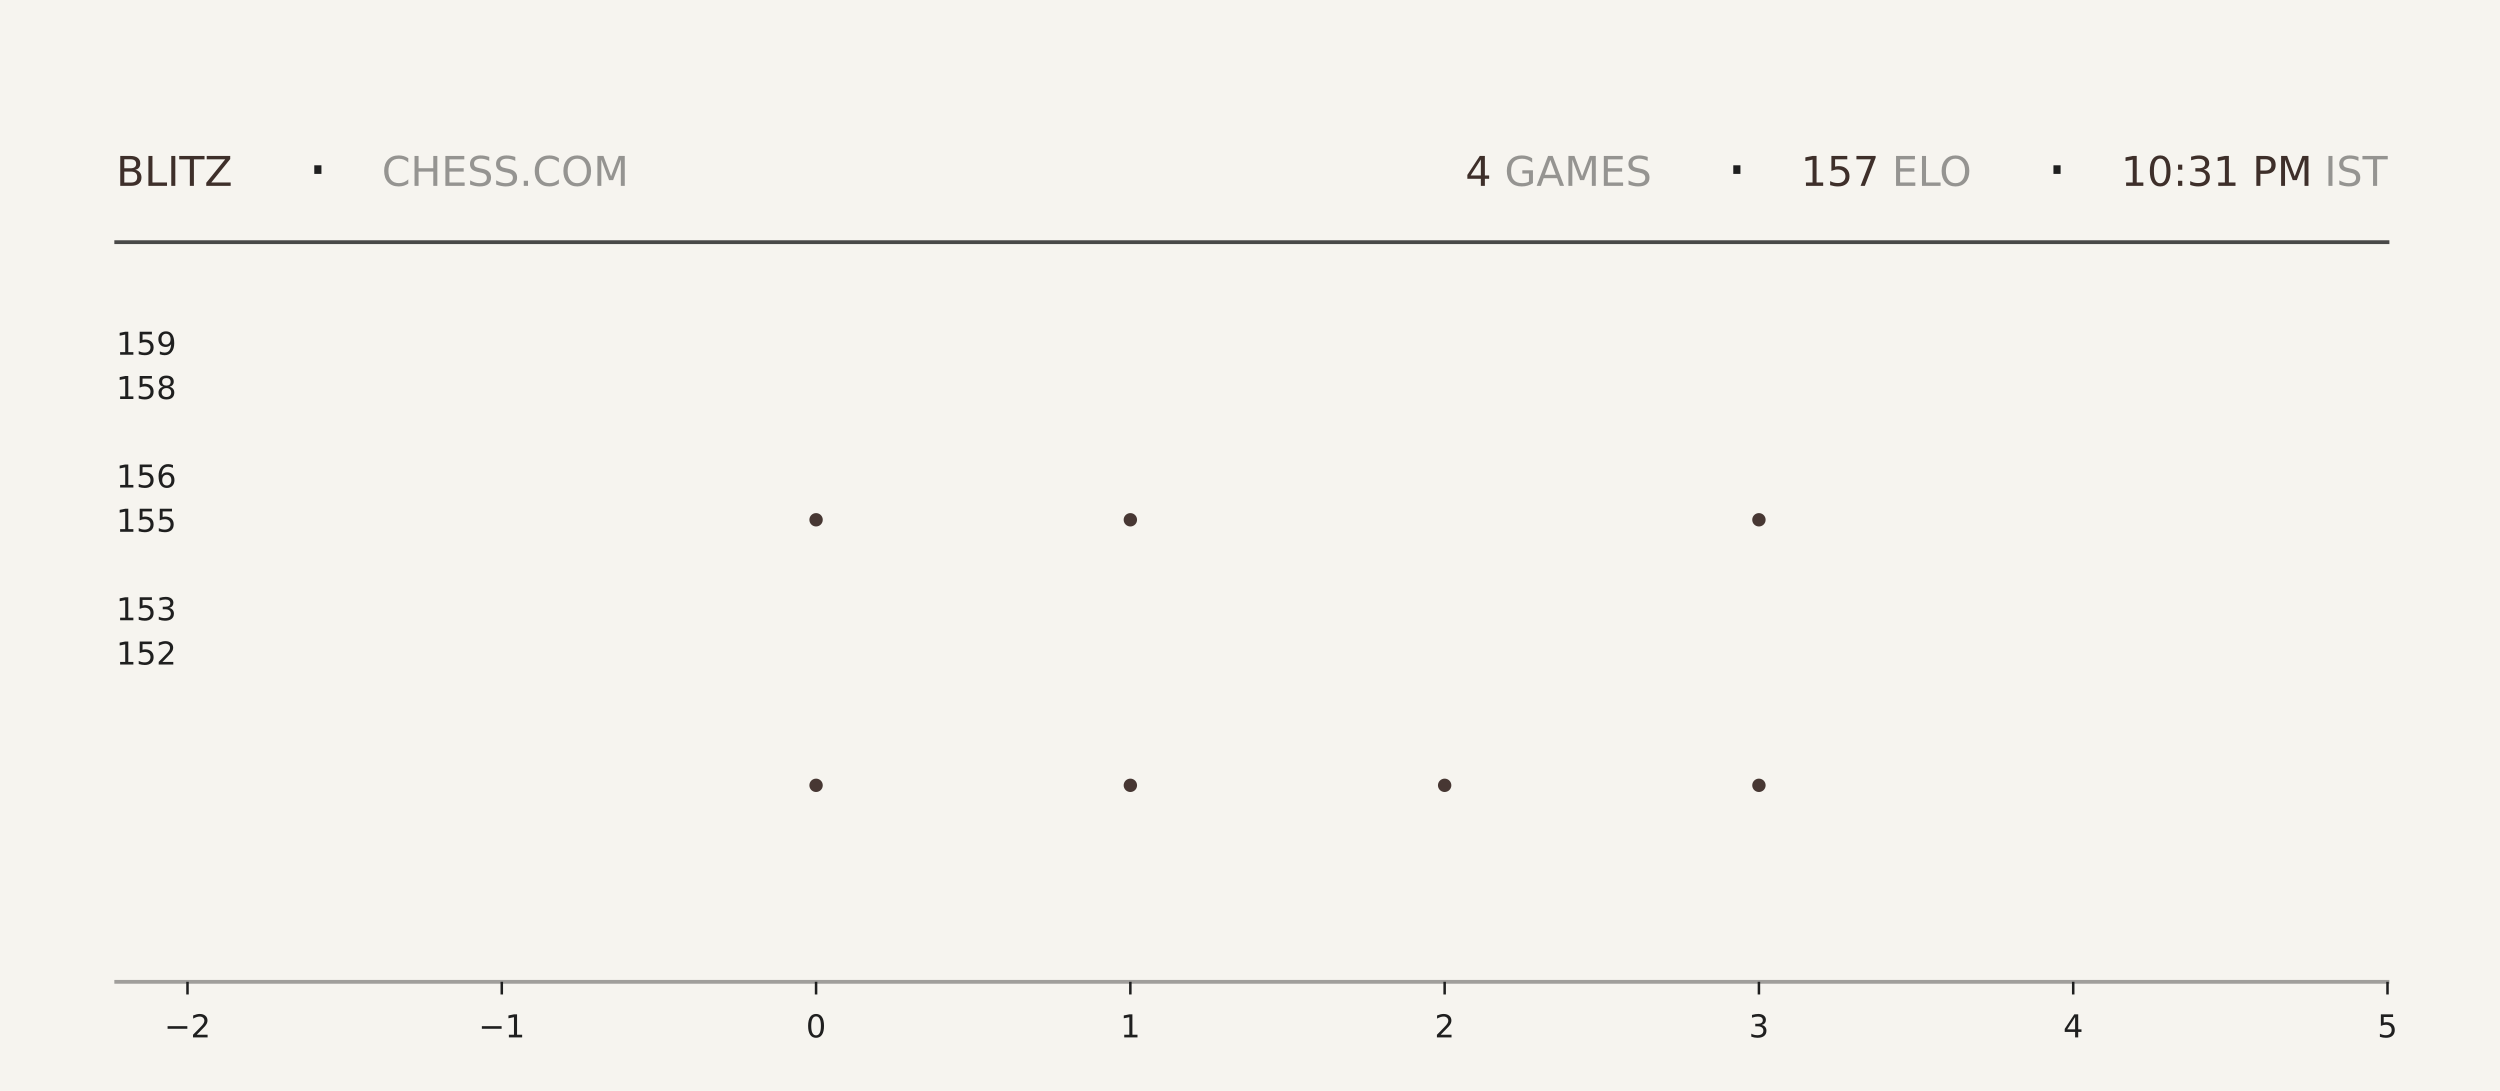
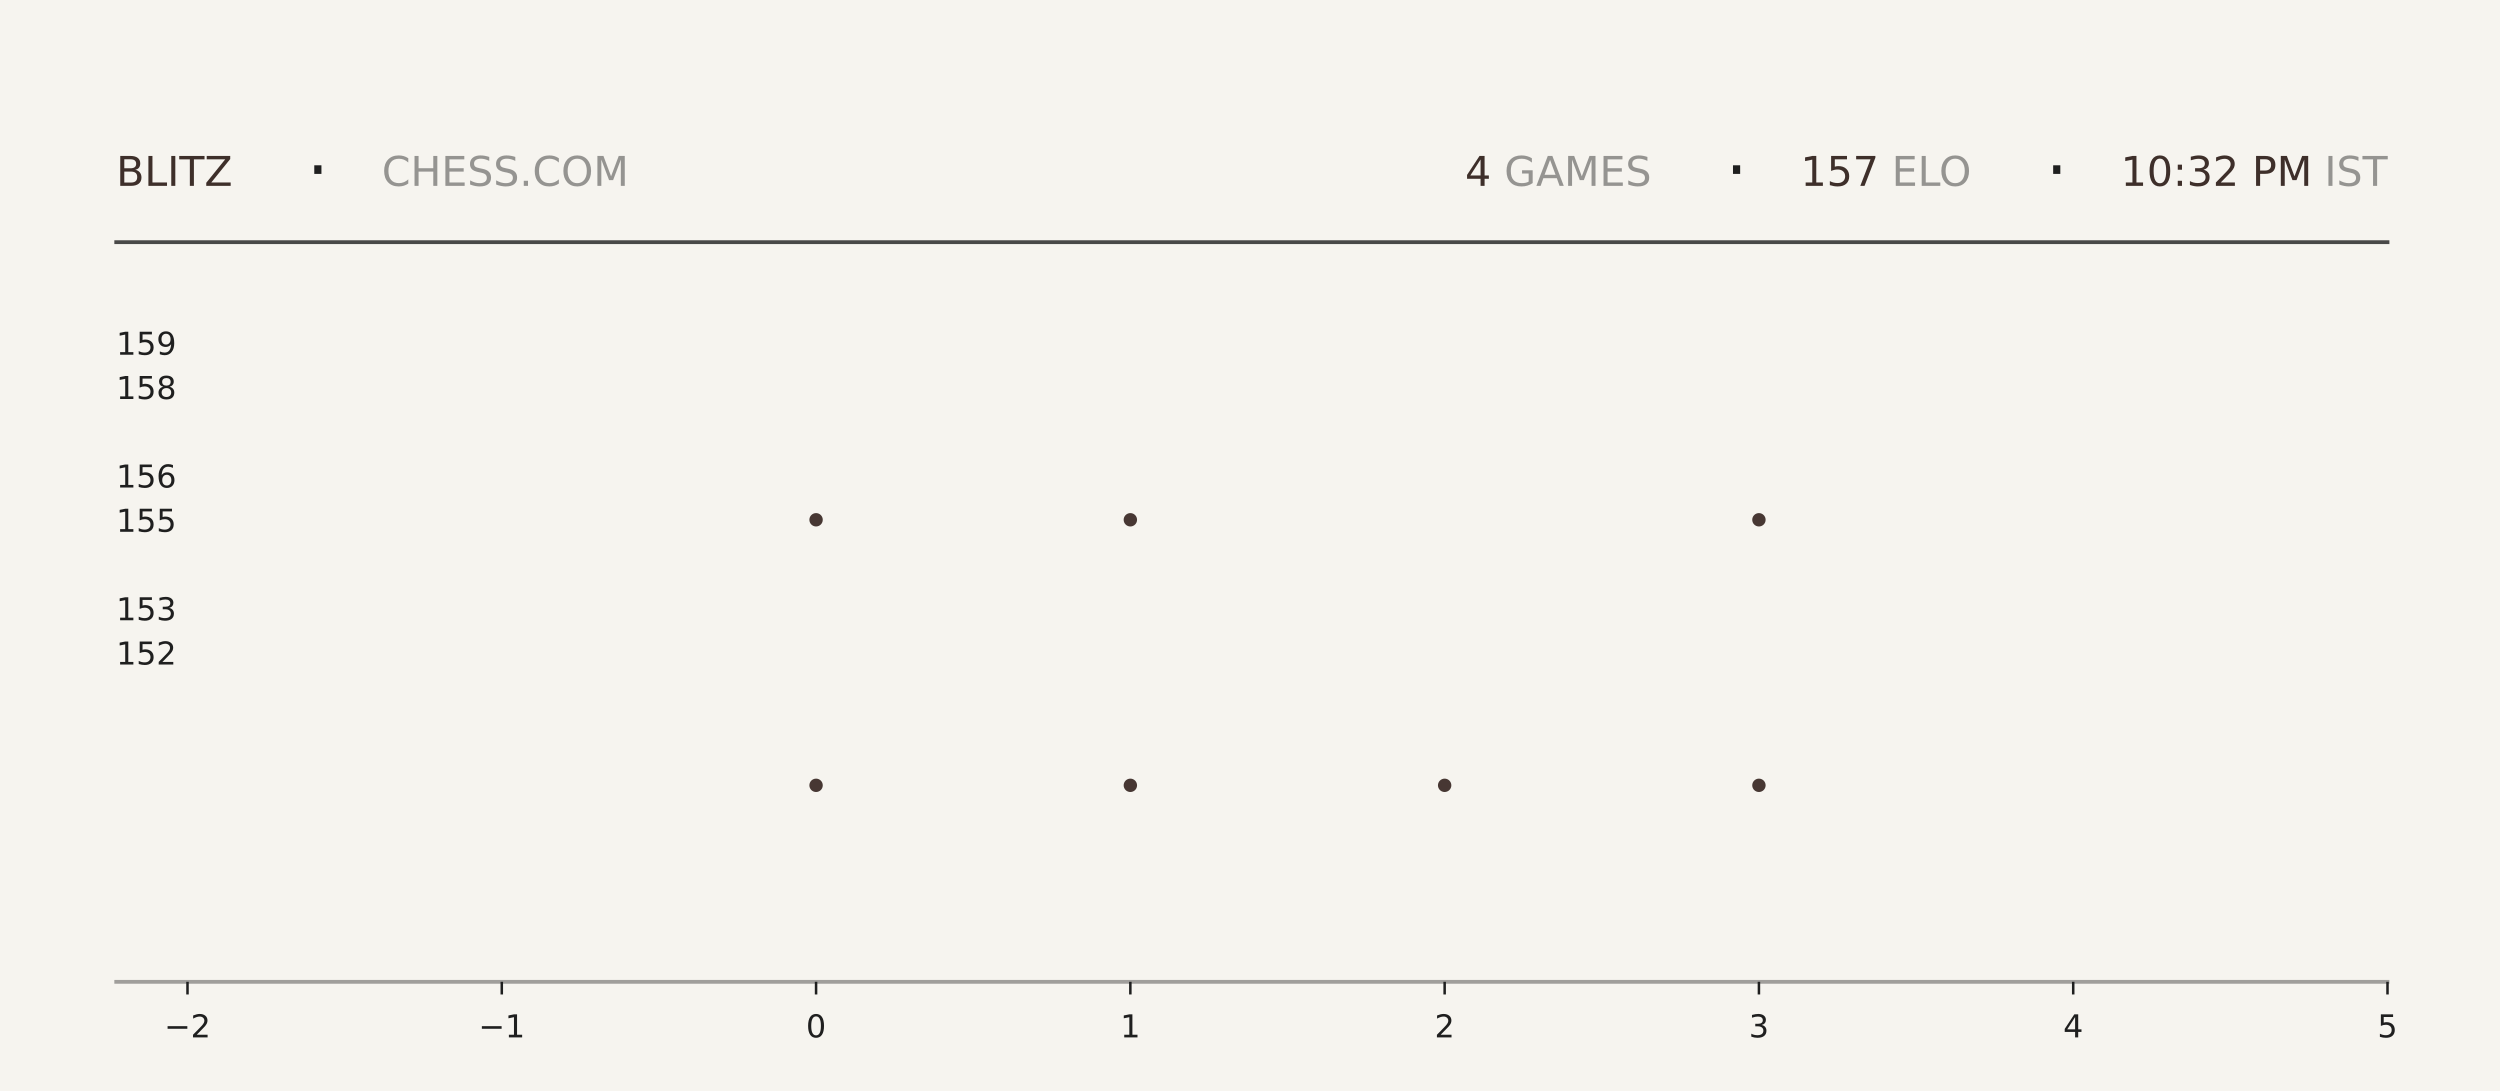
<svg xmlns="http://www.w3.org/2000/svg" xmlns:xlink="http://www.w3.org/1999/xlink" width="792pt" height="345.6pt" viewBox="0 0 792 345.6" version="1.1">
  <defs>
    <style type="text/css">*{stroke-linejoin: round; stroke-linecap: butt}</style>
  </defs>
  <g id="figure_1">
    <g id="patch_1">
      <path d="M 0 345.6  L 792 345.6  L 792 0  L 0 0  z " style="fill: #f6f4ef" />
    </g>
    <g id="axes_1">
      <g id="patch_2">
        <path d="M 59.4 311.04  L 756.36 311.04  L 756.36 103.68  L 59.4 103.68  z " style="fill: #f6f4ef" />
      </g>
      <g id="PathCollection_1">
        <defs>
-           <path id="m96a27cf501" d="M 0 2.121  C 0.563 2.121 1.102 1.898 1.5 1.5  C 1.898 1.102 2.121 0.563 2.121 0  C 2.121 -0.563 1.898 -1.102 1.5 -1.5  C 1.102 -1.898 0.563 -2.121 0 -2.121  C -0.563 -2.121 -1.102 -1.898 -1.5 -1.5  C -1.898 -1.102 -2.121 -0.563 -2.121 0  C -2.121 0.563 -1.898 1.102 -1.5 1.5  C -1.102 1.898 -0.563 2.121 0 2.121  z " />
-         </defs>
-         <g clip-path="url(#pdc2a1e9f98)">
-           <use xlink:href="#m96a27cf501" x="258.531" y="248.79" style="fill: #3e2f2a; fill-opacity: 0.95" />
-           <use xlink:href="#m96a27cf501" x="258.531" y="164.668" style="fill: #3e2f2a; fill-opacity: 0.95" />
+           <path id="maf4f6ebb04" d="M 0 2.121  C 0.563 2.121 1.102 1.898 1.5 1.5  C 1.898 1.102 2.121 0.563 2.121 0  C 2.121 -0.563 1.898 -1.102 1.5 -1.5  C 1.102 -1.898 0.563 -2.121 0 -2.121  C -0.563 -2.121 -1.102 -1.898 -1.5 -1.5  C -1.898 -1.102 -2.121 -0.563 -2.121 0  C -2.121 0.563 -1.898 1.102 -1.5 1.5  C -1.102 1.898 -0.563 2.121 0 2.121  z " />
+         </defs>
+         <g clip-path="url(#p4cd089186f)">
+           <use xlink:href="#maf4f6ebb04" x="258.531" y="248.79" style="fill: #3e2f2a; fill-opacity: 0.95" />
+           <use xlink:href="#maf4f6ebb04" x="258.531" y="164.668" style="fill: #3e2f2a; fill-opacity: 0.95" />
        </g>
      </g>
      <g id="PathCollection_2">
-         <g clip-path="url(#pdc2a1e9f98)">
-           <use xlink:href="#m96a27cf501" x="358.097" y="248.79" style="fill: #3e2f2a; fill-opacity: 0.95" />
-           <use xlink:href="#m96a27cf501" x="358.097" y="164.668" style="fill: #3e2f2a; fill-opacity: 0.95" />
-           <use xlink:href="#m96a27cf501" x="358.097" y="80.547" style="fill: #3e2f2a; fill-opacity: 0.95" />
+         <g clip-path="url(#p4cd089186f)">
+           <use xlink:href="#maf4f6ebb04" x="358.097" y="248.79" style="fill: #3e2f2a; fill-opacity: 0.95" />
+           <use xlink:href="#maf4f6ebb04" x="358.097" y="164.668" style="fill: #3e2f2a; fill-opacity: 0.95" />
+           <use xlink:href="#maf4f6ebb04" x="358.097" y="80.547" style="fill: #3e2f2a; fill-opacity: 0.95" />
        </g>
      </g>
      <g id="PathCollection_3">
-         <g clip-path="url(#pdc2a1e9f98)">
-           <use xlink:href="#m96a27cf501" x="457.663" y="248.79" style="fill: #3e2f2a; fill-opacity: 0.95" />
+         <g clip-path="url(#p4cd089186f)">
+           <use xlink:href="#maf4f6ebb04" x="457.663" y="248.79" style="fill: #3e2f2a; fill-opacity: 0.95" />
        </g>
      </g>
      <g id="PathCollection_4">
-         <g clip-path="url(#pdc2a1e9f98)">
-           <use xlink:href="#m96a27cf501" x="557.229" y="248.79" style="fill: #3e2f2a; fill-opacity: 0.95" />
-           <use xlink:href="#m96a27cf501" x="557.229" y="164.668" style="fill: #3e2f2a; fill-opacity: 0.95" />
-           <use xlink:href="#m96a27cf501" x="557.229" y="80.547" style="fill: #3e2f2a; fill-opacity: 0.95" />
+         <g clip-path="url(#p4cd089186f)">
+           <use xlink:href="#maf4f6ebb04" x="557.229" y="248.79" style="fill: #3e2f2a; fill-opacity: 0.95" />
+           <use xlink:href="#maf4f6ebb04" x="557.229" y="164.668" style="fill: #3e2f2a; fill-opacity: 0.95" />
+           <use xlink:href="#maf4f6ebb04" x="557.229" y="80.547" style="fill: #3e2f2a; fill-opacity: 0.95" />
        </g>
      </g>
      <g id="matplotlib.axis_1">
        <g id="xtick_1">
          <g id="line2d_1">
            <defs>
-               <path id="mceeba059da" d="M 0 0  L 0 4  " style="stroke: #1f1f1f; stroke-width: 0.8" />
+               <path id="mae62c3d07d" d="M 0 0  L 0 4  " style="stroke: #1f1f1f; stroke-width: 0.8" />
            </defs>
            <g>
-               <use xlink:href="#mceeba059da" x="59.4" y="311.04" style="fill: #1f1f1f; stroke: #1f1f1f; stroke-width: 0.8" />
+               <use xlink:href="#mae62c3d07d" x="59.4" y="311.04" style="fill: #1f1f1f; stroke: #1f1f1f; stroke-width: 0.8" />
            </g>
          </g>
          <g id="text_1">
            <g style="fill: #1f1f1f" transform="translate(52.02891 328.6384) scale(0.1 -0.1)">
              <defs>
                <path id="DejaVuSans-2212" d="M 678 2272  L 4684 2272  L 4684 1741  L 678 1741  L 678 2272  z " transform="scale(0.015625)" />
                <path id="DejaVuSans-32" d="M 1228 531  L 3431 531  L 3431 0  L 469 0  L 469 531  Q 828 903 1448 1529  Q 2069 2156 2228 2338  Q 2531 2678 2651 2914  Q 2772 3150 2772 3378  Q 2772 3750 2511 3984  Q 2250 4219 1831 4219  Q 1534 4219 1204 4116  Q 875 4013 500 3803  L 500 4441  Q 881 4594 1212 4672  Q 1544 4750 1819 4750  Q 2544 4750 2975 4387  Q 3406 4025 3406 3419  Q 3406 3131 3298 2873  Q 3191 2616 2906 2266  Q 2828 2175 2409 1742  Q 1991 1309 1228 531  z " transform="scale(0.015625)" />
              </defs>
              <use xlink:href="#DejaVuSans-2212" />
              <use xlink:href="#DejaVuSans-32" transform="translate(83.78906 0)" />
            </g>
          </g>
        </g>
        <g id="xtick_2">
          <g id="line2d_2">
            <g>
-               <use xlink:href="#mceeba059da" x="158.966" y="311.04" style="fill: #1f1f1f; stroke: #1f1f1f; stroke-width: 0.8" />
+               <use xlink:href="#mae62c3d07d" x="158.966" y="311.04" style="fill: #1f1f1f; stroke: #1f1f1f; stroke-width: 0.8" />
            </g>
          </g>
          <g id="text_2">
            <g style="fill: #1f1f1f" transform="translate(151.5946 328.6384) scale(0.1 -0.1)">
              <defs>
                <path id="DejaVuSans-31" d="M 794 531  L 1825 531  L 1825 4091  L 703 3866  L 703 4441  L 1819 4666  L 2450 4666  L 2450 531  L 3481 531  L 3481 0  L 794 0  L 794 531  z " transform="scale(0.015625)" />
              </defs>
              <use xlink:href="#DejaVuSans-2212" />
              <use xlink:href="#DejaVuSans-31" transform="translate(83.78906 0)" />
            </g>
          </g>
        </g>
        <g id="xtick_3">
          <g id="line2d_3">
            <g>
-               <use xlink:href="#mceeba059da" x="258.531" y="311.04" style="fill: #1f1f1f; stroke: #1f1f1f; stroke-width: 0.8" />
+               <use xlink:href="#mae62c3d07d" x="258.531" y="311.04" style="fill: #1f1f1f; stroke: #1f1f1f; stroke-width: 0.8" />
            </g>
          </g>
          <g id="text_3">
            <g style="fill: #1f1f1f" transform="translate(255.3502 328.6384) scale(0.1 -0.1)">
              <defs>
                <path id="DejaVuSans-30" d="M 2034 4250  Q 1547 4250 1301 3770  Q 1056 3291 1056 2328  Q 1056 1369 1301 889  Q 1547 409 2034 409  Q 2525 409 2770 889  Q 3016 1369 3016 2328  Q 3016 3291 2770 3770  Q 2525 4250 2034 4250  z M 2034 4750  Q 2819 4750 3233 4129  Q 3647 3509 3647 2328  Q 3647 1150 3233 529  Q 2819 -91 2034 -91  Q 1250 -91 836 529  Q 422 1150 422 2328  Q 422 3509 836 4129  Q 1250 4750 2034 4750  z " transform="scale(0.015625)" />
              </defs>
              <use xlink:href="#DejaVuSans-30" />
            </g>
          </g>
        </g>
        <g id="xtick_4">
          <g id="line2d_4">
            <g>
-               <use xlink:href="#mceeba059da" x="358.097" y="311.04" style="fill: #1f1f1f; stroke: #1f1f1f; stroke-width: 0.8" />
+               <use xlink:href="#mae62c3d07d" x="358.097" y="311.04" style="fill: #1f1f1f; stroke: #1f1f1f; stroke-width: 0.8" />
            </g>
          </g>
          <g id="text_4">
            <g style="fill: #1f1f1f" transform="translate(354.9159 328.6384) scale(0.1 -0.1)">
              <use xlink:href="#DejaVuSans-31" />
            </g>
          </g>
        </g>
        <g id="xtick_5">
          <g id="line2d_5">
            <g>
-               <use xlink:href="#mceeba059da" x="457.663" y="311.04" style="fill: #1f1f1f; stroke: #1f1f1f; stroke-width: 0.8" />
+               <use xlink:href="#mae62c3d07d" x="457.663" y="311.04" style="fill: #1f1f1f; stroke: #1f1f1f; stroke-width: 0.8" />
            </g>
          </g>
          <g id="text_5">
            <g style="fill: #1f1f1f" transform="translate(454.4816 328.6384) scale(0.1 -0.1)">
              <use xlink:href="#DejaVuSans-32" />
            </g>
          </g>
        </g>
        <g id="xtick_6">
          <g id="line2d_6">
            <g>
-               <use xlink:href="#mceeba059da" x="557.229" y="311.04" style="fill: #1f1f1f; stroke: #1f1f1f; stroke-width: 0.8" />
+               <use xlink:href="#mae62c3d07d" x="557.229" y="311.04" style="fill: #1f1f1f; stroke: #1f1f1f; stroke-width: 0.8" />
            </g>
          </g>
          <g id="text_6">
            <g style="fill: #1f1f1f" transform="translate(554.0473 328.6384) scale(0.1 -0.1)">
              <defs>
                <path id="DejaVuSans-33" d="M 2597 2516  Q 3050 2419 3304 2112  Q 3559 1806 3559 1356  Q 3559 666 3084 287  Q 2609 -91 1734 -91  Q 1441 -91 1130 -33  Q 819 25 488 141  L 488 750  Q 750 597 1062 519  Q 1375 441 1716 441  Q 2309 441 2620 675  Q 2931 909 2931 1356  Q 2931 1769 2642 2001  Q 2353 2234 1838 2234  L 1294 2234  L 1294 2753  L 1863 2753  Q 2328 2753 2575 2939  Q 2822 3125 2822 3475  Q 2822 3834 2567 4026  Q 2313 4219 1838 4219  Q 1578 4219 1281 4162  Q 984 4106 628 3988  L 628 4550  Q 988 4650 1302 4700  Q 1616 4750 1894 4750  Q 2613 4750 3031 4423  Q 3450 4097 3450 3541  Q 3450 3153 3228 2886  Q 3006 2619 2597 2516  z " transform="scale(0.015625)" />
              </defs>
              <use xlink:href="#DejaVuSans-33" />
            </g>
          </g>
        </g>
        <g id="xtick_7">
          <g id="line2d_7">
            <g>
-               <use xlink:href="#mceeba059da" x="656.794" y="311.04" style="fill: #1f1f1f; stroke: #1f1f1f; stroke-width: 0.8" />
+               <use xlink:href="#mae62c3d07d" x="656.794" y="311.04" style="fill: #1f1f1f; stroke: #1f1f1f; stroke-width: 0.8" />
            </g>
          </g>
          <g id="text_7">
            <g style="fill: #1f1f1f" transform="translate(653.613 328.6384) scale(0.1 -0.1)">
              <defs>
                <path id="DejaVuSans-34" d="M 2419 4116  L 825 1625  L 2419 1625  L 2419 4116  z M 2253 4666  L 3047 4666  L 3047 1625  L 3713 1625  L 3713 1100  L 3047 1100  L 3047 0  L 2419 0  L 2419 1100  L 313 1100  L 313 1709  L 2253 4666  z " transform="scale(0.015625)" />
              </defs>
              <use xlink:href="#DejaVuSans-34" />
            </g>
          </g>
        </g>
        <g id="xtick_8">
          <g id="line2d_8">
            <g>
-               <use xlink:href="#mceeba059da" x="756.36" y="311.04" style="fill: #1f1f1f; stroke: #1f1f1f; stroke-width: 0.8" />
+               <use xlink:href="#mae62c3d07d" x="756.36" y="311.04" style="fill: #1f1f1f; stroke: #1f1f1f; stroke-width: 0.8" />
            </g>
          </g>
          <g id="text_8">
            <g style="fill: #1f1f1f" transform="translate(753.1788 328.6384) scale(0.1 -0.1)">
              <defs>
                <path id="DejaVuSans-35" d="M 691 4666  L 3169 4666  L 3169 4134  L 1269 4134  L 1269 2991  Q 1406 3038 1543 3061  Q 1681 3084 1819 3084  Q 2600 3084 3056 2656  Q 3513 2228 3513 1497  Q 3513 744 3044 326  Q 2575 -91 1722 -91  Q 1428 -91 1123 -41  Q 819 9 494 109  L 494 744  Q 775 591 1075 516  Q 1375 441 1709 441  Q 2250 441 2565 725  Q 2881 1009 2881 1497  Q 2881 1984 2565 2268  Q 2250 2553 1709 2553  Q 1456 2553 1204 2497  Q 953 2441 691 2322  L 691 4666  z " transform="scale(0.015625)" />
              </defs>
              <use xlink:href="#DejaVuSans-35" />
            </g>
          </g>
        </g>
      </g>
      <g id="matplotlib.axis_2">
        <g id="ytick_1">
          <g id="line2d_9" />
          <g id="text_9">
            <g style="fill: #1f1f1f" transform="translate(36.8125 210.5283) scale(0.1 -0.1)">
              <use xlink:href="#DejaVuSans-31" />
              <use xlink:href="#DejaVuSans-35" transform="translate(63.62305 0)" />
              <use xlink:href="#DejaVuSans-32" transform="translate(127.2461 0)" />
            </g>
          </g>
        </g>
        <g id="ytick_2">
          <g id="line2d_10" />
          <g id="text_10">
            <g style="fill: #1f1f1f" transform="translate(36.8125 196.508) scale(0.1 -0.1)">
              <use xlink:href="#DejaVuSans-31" />
              <use xlink:href="#DejaVuSans-35" transform="translate(63.62305 0)" />
              <use xlink:href="#DejaVuSans-33" transform="translate(127.2461 0)" />
            </g>
          </g>
        </g>
        <g id="ytick_3">
          <g id="line2d_11" />
          <g id="text_11">
            <g style="fill: #1f1f1f" transform="translate(36.8125 168.4675) scale(0.1 -0.1)">
              <use xlink:href="#DejaVuSans-31" />
              <use xlink:href="#DejaVuSans-35" transform="translate(63.62305 0)" />
              <use xlink:href="#DejaVuSans-35" transform="translate(127.2461 0)" />
            </g>
          </g>
        </g>
        <g id="ytick_4">
          <g id="line2d_12" />
          <g id="text_12">
            <g style="fill: #1f1f1f" transform="translate(36.8125 154.4472) scale(0.1 -0.1)">
              <defs>
                <path id="DejaVuSans-36" d="M 2113 2584  Q 1688 2584 1439 2293  Q 1191 2003 1191 1497  Q 1191 994 1439 701  Q 1688 409 2113 409  Q 2538 409 2786 701  Q 3034 994 3034 1497  Q 3034 2003 2786 2293  Q 2538 2584 2113 2584  z M 3366 4563  L 3366 3988  Q 3128 4100 2886 4159  Q 2644 4219 2406 4219  Q 1781 4219 1451 3797  Q 1122 3375 1075 2522  Q 1259 2794 1537 2939  Q 1816 3084 2150 3084  Q 2853 3084 3261 2657  Q 3669 2231 3669 1497  Q 3669 778 3244 343  Q 2819 -91 2113 -91  Q 1303 -91 875 529  Q 447 1150 447 2328  Q 447 3434 972 4092  Q 1497 4750 2381 4750  Q 2619 4750 2861 4703  Q 3103 4656 3366 4563  z " transform="scale(0.015625)" />
              </defs>
              <use xlink:href="#DejaVuSans-31" />
              <use xlink:href="#DejaVuSans-35" transform="translate(63.62305 0)" />
              <use xlink:href="#DejaVuSans-36" transform="translate(127.2461 0)" />
            </g>
          </g>
        </g>
        <g id="ytick_5">
          <g id="line2d_13" />
          <g id="text_13">
            <g style="fill: #1f1f1f" transform="translate(36.8125 126.4066) scale(0.1 -0.1)">
              <defs>
                <path id="DejaVuSans-38" d="M 2034 2216  Q 1584 2216 1326 1975  Q 1069 1734 1069 1313  Q 1069 891 1326 650  Q 1584 409 2034 409  Q 2484 409 2743 651  Q 3003 894 3003 1313  Q 3003 1734 2745 1975  Q 2488 2216 2034 2216  z M 1403 2484  Q 997 2584 770 2862  Q 544 3141 544 3541  Q 544 4100 942 4425  Q 1341 4750 2034 4750  Q 2731 4750 3128 4425  Q 3525 4100 3525 3541  Q 3525 3141 3298 2862  Q 3072 2584 2669 2484  Q 3125 2378 3379 2068  Q 3634 1759 3634 1313  Q 3634 634 3220 271  Q 2806 -91 2034 -91  Q 1263 -91 848 271  Q 434 634 434 1313  Q 434 1759 690 2068  Q 947 2378 1403 2484  z M 1172 3481  Q 1172 3119 1398 2916  Q 1625 2713 2034 2713  Q 2441 2713 2670 2916  Q 2900 3119 2900 3481  Q 2900 3844 2670 4047  Q 2441 4250 2034 4250  Q 1625 4250 1398 4047  Q 1172 3844 1172 3481  z " transform="scale(0.015625)" />
              </defs>
              <use xlink:href="#DejaVuSans-31" />
              <use xlink:href="#DejaVuSans-35" transform="translate(63.62305 0)" />
              <use xlink:href="#DejaVuSans-38" transform="translate(127.2461 0)" />
            </g>
          </g>
        </g>
        <g id="ytick_6">
          <g id="line2d_14" />
          <g id="text_14">
            <g style="fill: #1f1f1f" transform="translate(36.8125 112.3863) scale(0.1 -0.1)">
              <defs>
                <path id="DejaVuSans-39" d="M 703 97  L 703 672  Q 941 559 1184 500  Q 1428 441 1663 441  Q 2288 441 2617 861  Q 2947 1281 2994 2138  Q 2813 1869 2534 1725  Q 2256 1581 1919 1581  Q 1219 1581 811 2004  Q 403 2428 403 3163  Q 403 3881 828 4315  Q 1253 4750 1959 4750  Q 2769 4750 3195 4129  Q 3622 3509 3622 2328  Q 3622 1225 3098 567  Q 2575 -91 1691 -91  Q 1453 -91 1209 -44  Q 966 3 703 97  z M 1959 2075  Q 2384 2075 2632 2365  Q 2881 2656 2881 3163  Q 2881 3666 2632 3958  Q 2384 4250 1959 4250  Q 1534 4250 1286 3958  Q 1038 3666 1038 3163  Q 1038 2656 1286 2365  Q 1534 2075 1959 2075  z " transform="scale(0.015625)" />
              </defs>
              <use xlink:href="#DejaVuSans-31" />
              <use xlink:href="#DejaVuSans-35" transform="translate(63.62305 0)" />
              <use xlink:href="#DejaVuSans-39" transform="translate(127.2461 0)" />
            </g>
          </g>
        </g>
      </g>
    </g>
    <g id="line2d_15">
      <path d="M 36.82 76.723  L 756.36 76.723  " style="fill: none; stroke: #1f1f1f; stroke-opacity: 0.8; stroke-width: 1.2; stroke-linecap: square" />
    </g>
    <g id="line2d_16">
      <path d="M 36.82 311.04  L 756.36 311.04  " style="fill: none; stroke: #1f1f1f; stroke-opacity: 0.4; stroke-width: 1.2; stroke-linecap: square" />
    </g>
    <g id="text_15">
      <g style="fill: #3e2f2a" transform="translate(36.82 58.88319) scale(0.13 -0.13)">
        <defs>
          <path id="DejaVuSans-42" d="M 1259 2228  L 1259 519  L 2272 519  Q 2781 519 3026 730  Q 3272 941 3272 1375  Q 3272 1813 3026 2020  Q 2781 2228 2272 2228  L 1259 2228  z M 1259 4147  L 1259 2741  L 2194 2741  Q 2656 2741 2882 2914  Q 3109 3088 3109 3444  Q 3109 3797 2882 3972  Q 2656 4147 2194 4147  L 1259 4147  z M 628 4666  L 2241 4666  Q 2963 4666 3353 4366  Q 3744 4066 3744 3513  Q 3744 3084 3544 2831  Q 3344 2578 2956 2516  Q 3422 2416 3680 2098  Q 3938 1781 3938 1306  Q 3938 681 3513 340  Q 3088 0 2303 0  L 628 0  L 628 4666  z " transform="scale(0.015625)" />
          <path id="DejaVuSans-4c" d="M 628 4666  L 1259 4666  L 1259 531  L 3531 531  L 3531 0  L 628 0  L 628 4666  z " transform="scale(0.015625)" />
          <path id="DejaVuSans-49" d="M 628 4666  L 1259 4666  L 1259 0  L 628 0  L 628 4666  z " transform="scale(0.015625)" />
          <path id="DejaVuSans-54" d="M -19 4666  L 3928 4666  L 3928 4134  L 2272 4134  L 2272 0  L 1638 0  L 1638 4134  L -19 4134  L -19 4666  z " transform="scale(0.015625)" />
          <path id="DejaVuSans-5a" d="M 359 4666  L 4025 4666  L 4025 4184  L 1075 531  L 4097 531  L 4097 0  L 288 0  L 288 481  L 3238 4134  L 359 4134  L 359 4666  z " transform="scale(0.015625)" />
        </defs>
        <use xlink:href="#DejaVuSans-42" />
        <use xlink:href="#DejaVuSans-4c" transform="translate(68.60352 0)" />
        <use xlink:href="#DejaVuSans-49" transform="translate(124.3164 0)" />
        <use xlink:href="#DejaVuSans-54" transform="translate(153.8086 0)" />
        <use xlink:href="#DejaVuSans-5a" transform="translate(214.8926 0)" />
      </g>
    </g>
    <g id="text_16">
      <g style="fill: #1f1f1f" transform="translate(97.21 61.36662) scale(0.22 -0.22)">
        <defs>
          <path id="DejaVuSans-b7" d="M 684 2619  L 1344 2619  L 1344 1825  L 684 1825  L 684 2619  z " transform="scale(0.015625)" />
        </defs>
        <use xlink:href="#DejaVuSans-b7" />
      </g>
    </g>
    <g id="text_17">
      <g style="fill: #1f1f1f; opacity: 0.45" transform="translate(120.97 58.88319) scale(0.13 -0.13)">
        <defs>
          <path id="DejaVuSans-43" d="M 4122 4306  L 4122 3641  Q 3803 3938 3442 4084  Q 3081 4231 2675 4231  Q 1875 4231 1450 3742  Q 1025 3253 1025 2328  Q 1025 1406 1450 917  Q 1875 428 2675 428  Q 3081 428 3442 575  Q 3803 722 4122 1019  L 4122 359  Q 3791 134 3420 21  Q 3050 -91 2638 -91  Q 1578 -91 968 557  Q 359 1206 359 2328  Q 359 3453 968 4101  Q 1578 4750 2638 4750  Q 3056 4750 3426 4639  Q 3797 4528 4122 4306  z " transform="scale(0.015625)" />
          <path id="DejaVuSans-48" d="M 628 4666  L 1259 4666  L 1259 2753  L 3553 2753  L 3553 4666  L 4184 4666  L 4184 0  L 3553 0  L 3553 2222  L 1259 2222  L 1259 0  L 628 0  L 628 4666  z " transform="scale(0.015625)" />
          <path id="DejaVuSans-45" d="M 628 4666  L 3578 4666  L 3578 4134  L 1259 4134  L 1259 2753  L 3481 2753  L 3481 2222  L 1259 2222  L 1259 531  L 3634 531  L 3634 0  L 628 0  L 628 4666  z " transform="scale(0.015625)" />
          <path id="DejaVuSans-53" d="M 3425 4513  L 3425 3897  Q 3066 4069 2747 4153  Q 2428 4238 2131 4238  Q 1616 4238 1336 4038  Q 1056 3838 1056 3469  Q 1056 3159 1242 3001  Q 1428 2844 1947 2747  L 2328 2669  Q 3034 2534 3370 2195  Q 3706 1856 3706 1288  Q 3706 609 3251 259  Q 2797 -91 1919 -91  Q 1588 -91 1214 -16  Q 841 59 441 206  L 441 856  Q 825 641 1194 531  Q 1563 422 1919 422  Q 2459 422 2753 634  Q 3047 847 3047 1241  Q 3047 1584 2836 1778  Q 2625 1972 2144 2069  L 1759 2144  Q 1053 2284 737 2584  Q 422 2884 422 3419  Q 422 4038 858 4394  Q 1294 4750 2059 4750  Q 2388 4750 2728 4690  Q 3069 4631 3425 4513  z " transform="scale(0.015625)" />
          <path id="DejaVuSans-2e" d="M 684 794  L 1344 794  L 1344 0  L 684 0  L 684 794  z " transform="scale(0.015625)" />
          <path id="DejaVuSans-4f" d="M 2522 4238  Q 1834 4238 1429 3725  Q 1025 3213 1025 2328  Q 1025 1447 1429 934  Q 1834 422 2522 422  Q 3209 422 3611 934  Q 4013 1447 4013 2328  Q 4013 3213 3611 3725  Q 3209 4238 2522 4238  z M 2522 4750  Q 3503 4750 4090 4092  Q 4678 3434 4678 2328  Q 4678 1225 4090 567  Q 3503 -91 2522 -91  Q 1538 -91 948 565  Q 359 1222 359 2328  Q 359 3434 948 4092  Q 1538 4750 2522 4750  z " transform="scale(0.015625)" />
          <path id="DejaVuSans-4d" d="M 628 4666  L 1569 4666  L 2759 1491  L 3956 4666  L 4897 4666  L 4897 0  L 4281 0  L 4281 4097  L 3078 897  L 2444 897  L 1241 4097  L 1241 0  L 628 0  L 628 4666  z " transform="scale(0.015625)" />
        </defs>
        <use xlink:href="#DejaVuSans-43" />
        <use xlink:href="#DejaVuSans-48" transform="translate(69.82422 0)" />
        <use xlink:href="#DejaVuSans-45" transform="translate(145.0195 0)" />
        <use xlink:href="#DejaVuSans-53" transform="translate(208.2031 0)" />
        <use xlink:href="#DejaVuSans-53" transform="translate(271.6797 0)" />
        <use xlink:href="#DejaVuSans-2e" transform="translate(335.1562 0)" />
        <use xlink:href="#DejaVuSans-43" transform="translate(366.9434 0)" />
        <use xlink:href="#DejaVuSans-4f" transform="translate(436.7676 0)" />
        <use xlink:href="#DejaVuSans-4d" transform="translate(515.4785 0)" />
      </g>
    </g>
    <g id="text_18">
-       <g style="fill: #3e2f2a" transform="translate(464.22 58.88319) scale(0.13 -0.13)">
+       <g style="fill: #3e2f2a" transform="translate(464.13 58.88319) scale(0.13 -0.13)">
        <use xlink:href="#DejaVuSans-34" />
      </g>
    </g>
    <g id="text_19">
-       <g style="fill: #1f1f1f; opacity: 0.45" transform="translate(472.5 58.88319) scale(0.13 -0.13)">
+       <g style="fill: #1f1f1f; opacity: 0.45" transform="translate(472.41 58.88319) scale(0.13 -0.13)">
        <defs>
          <path id="DejaVuSans-20" transform="scale(0.015625)" />
          <path id="DejaVuSans-47" d="M 3809 666  L 3809 1919  L 2778 1919  L 2778 2438  L 4434 2438  L 4434 434  Q 4069 175 3628 42  Q 3188 -91 2688 -91  Q 1594 -91 976 548  Q 359 1188 359 2328  Q 359 3472 976 4111  Q 1594 4750 2688 4750  Q 3144 4750 3555 4637  Q 3966 4525 4313 4306  L 4313 3634  Q 3963 3931 3569 4081  Q 3175 4231 2741 4231  Q 1884 4231 1454 3753  Q 1025 3275 1025 2328  Q 1025 1384 1454 906  Q 1884 428 2741 428  Q 3075 428 3337 486  Q 3600 544 3809 666  z " transform="scale(0.015625)" />
          <path id="DejaVuSans-41" d="M 2188 4044  L 1331 1722  L 3047 1722  L 2188 4044  z M 1831 4666  L 2547 4666  L 4325 0  L 3669 0  L 3244 1197  L 1141 1197  L 716 0  L 50 0  L 1831 4666  z " transform="scale(0.015625)" />
        </defs>
        <use xlink:href="#DejaVuSans-20" />
        <use xlink:href="#DejaVuSans-47" transform="translate(31.78711 0)" />
        <use xlink:href="#DejaVuSans-41" transform="translate(109.2773 0)" />
        <use xlink:href="#DejaVuSans-4d" transform="translate(177.6855 0)" />
        <use xlink:href="#DejaVuSans-45" transform="translate(263.9648 0)" />
        <use xlink:href="#DejaVuSans-53" transform="translate(327.1484 0)" />
      </g>
    </g>
    <g id="text_20">
-       <g style="fill: #1f1f1f" transform="translate(546.75 61.36662) scale(0.22 -0.22)">
+       <g style="fill: #1f1f1f" transform="translate(546.66 61.36662) scale(0.22 -0.22)">
        <use xlink:href="#DejaVuSans-b7" />
      </g>
    </g>
    <g id="text_21">
-       <g style="fill: #3e2f2a" transform="translate(570.51 58.88319) scale(0.13 -0.13)">
+       <g style="fill: #3e2f2a" transform="translate(570.42 58.88319) scale(0.13 -0.13)">
        <defs>
          <path id="DejaVuSans-37" d="M 525 4666  L 3525 4666  L 3525 4397  L 1831 0  L 1172 0  L 2766 4134  L 525 4134  L 525 4666  z " transform="scale(0.015625)" />
        </defs>
        <use xlink:href="#DejaVuSans-31" />
        <use xlink:href="#DejaVuSans-35" transform="translate(63.62305 0)" />
        <use xlink:href="#DejaVuSans-37" transform="translate(127.2461 0)" />
      </g>
    </g>
    <g id="text_22">
-       <g style="fill: #1f1f1f; opacity: 0.45" transform="translate(595.26 58.88319) scale(0.13 -0.13)">
+       <g style="fill: #1f1f1f; opacity: 0.45" transform="translate(595.17 58.88319) scale(0.13 -0.13)">
        <use xlink:href="#DejaVuSans-20" />
        <use xlink:href="#DejaVuSans-45" transform="translate(31.78711 0)" />
        <use xlink:href="#DejaVuSans-4c" transform="translate(94.9707 0)" />
        <use xlink:href="#DejaVuSans-4f" transform="translate(147.0586 0)" />
      </g>
    </g>
    <g id="text_23">
-       <g style="fill: #1f1f1f" transform="translate(648.18 61.36662) scale(0.22 -0.22)">
+       <g style="fill: #1f1f1f" transform="translate(648.09 61.36662) scale(0.22 -0.22)">
        <use xlink:href="#DejaVuSans-b7" />
      </g>
    </g>
    <g id="text_24">
-       <g style="fill: #3e2f2a" transform="translate(671.94 58.88319) scale(0.13 -0.13)">
+       <g style="fill: #3e2f2a" transform="translate(671.85 58.88319) scale(0.13 -0.13)">
        <defs>
          <path id="DejaVuSans-3a" d="M 750 794  L 1409 794  L 1409 0  L 750 0  L 750 794  z M 750 3309  L 1409 3309  L 1409 2516  L 750 2516  L 750 3309  z " transform="scale(0.015625)" />
          <path id="DejaVuSans-50" d="M 1259 4147  L 1259 2394  L 2053 2394  Q 2494 2394 2734 2622  Q 2975 2850 2975 3272  Q 2975 3691 2734 3919  Q 2494 4147 2053 4147  L 1259 4147  z M 628 4666  L 2053 4666  Q 2838 4666 3239 4311  Q 3641 3956 3641 3272  Q 3641 2581 3239 2228  Q 2838 1875 2053 1875  L 1259 1875  L 1259 0  L 628 0  L 628 4666  z " transform="scale(0.015625)" />
        </defs>
        <use xlink:href="#DejaVuSans-31" />
        <use xlink:href="#DejaVuSans-30" transform="translate(63.62305 0)" />
        <use xlink:href="#DejaVuSans-3a" transform="translate(127.2461 0)" />
        <use xlink:href="#DejaVuSans-33" transform="translate(160.9375 0)" />
-         <use xlink:href="#DejaVuSans-31" transform="translate(224.5605 0)" />
+         <use xlink:href="#DejaVuSans-32" transform="translate(224.5605 0)" />
        <use xlink:href="#DejaVuSans-20" transform="translate(288.1836 0)" />
        <use xlink:href="#DejaVuSans-50" transform="translate(319.9707 0)" />
        <use xlink:href="#DejaVuSans-4d" transform="translate(380.2734 0)" />
      </g>
    </g>
    <g id="text_25">
      <g style="fill: #1f1f1f; opacity: 0.45" transform="translate(732.24 58.88319) scale(0.13 -0.13)">
        <use xlink:href="#DejaVuSans-20" />
        <use xlink:href="#DejaVuSans-49" transform="translate(31.78711 0)" />
        <use xlink:href="#DejaVuSans-53" transform="translate(61.2793 0)" />
        <use xlink:href="#DejaVuSans-54" transform="translate(124.7559 0)" />
      </g>
    </g>
  </g>
  <defs>
-     <clipPath id="pdc2a1e9f98">
+     <clipPath id="p4cd089186f">
      <rect x="59.4" y="103.68" width="696.96" height="207.36" />
    </clipPath>
  </defs>
</svg>
